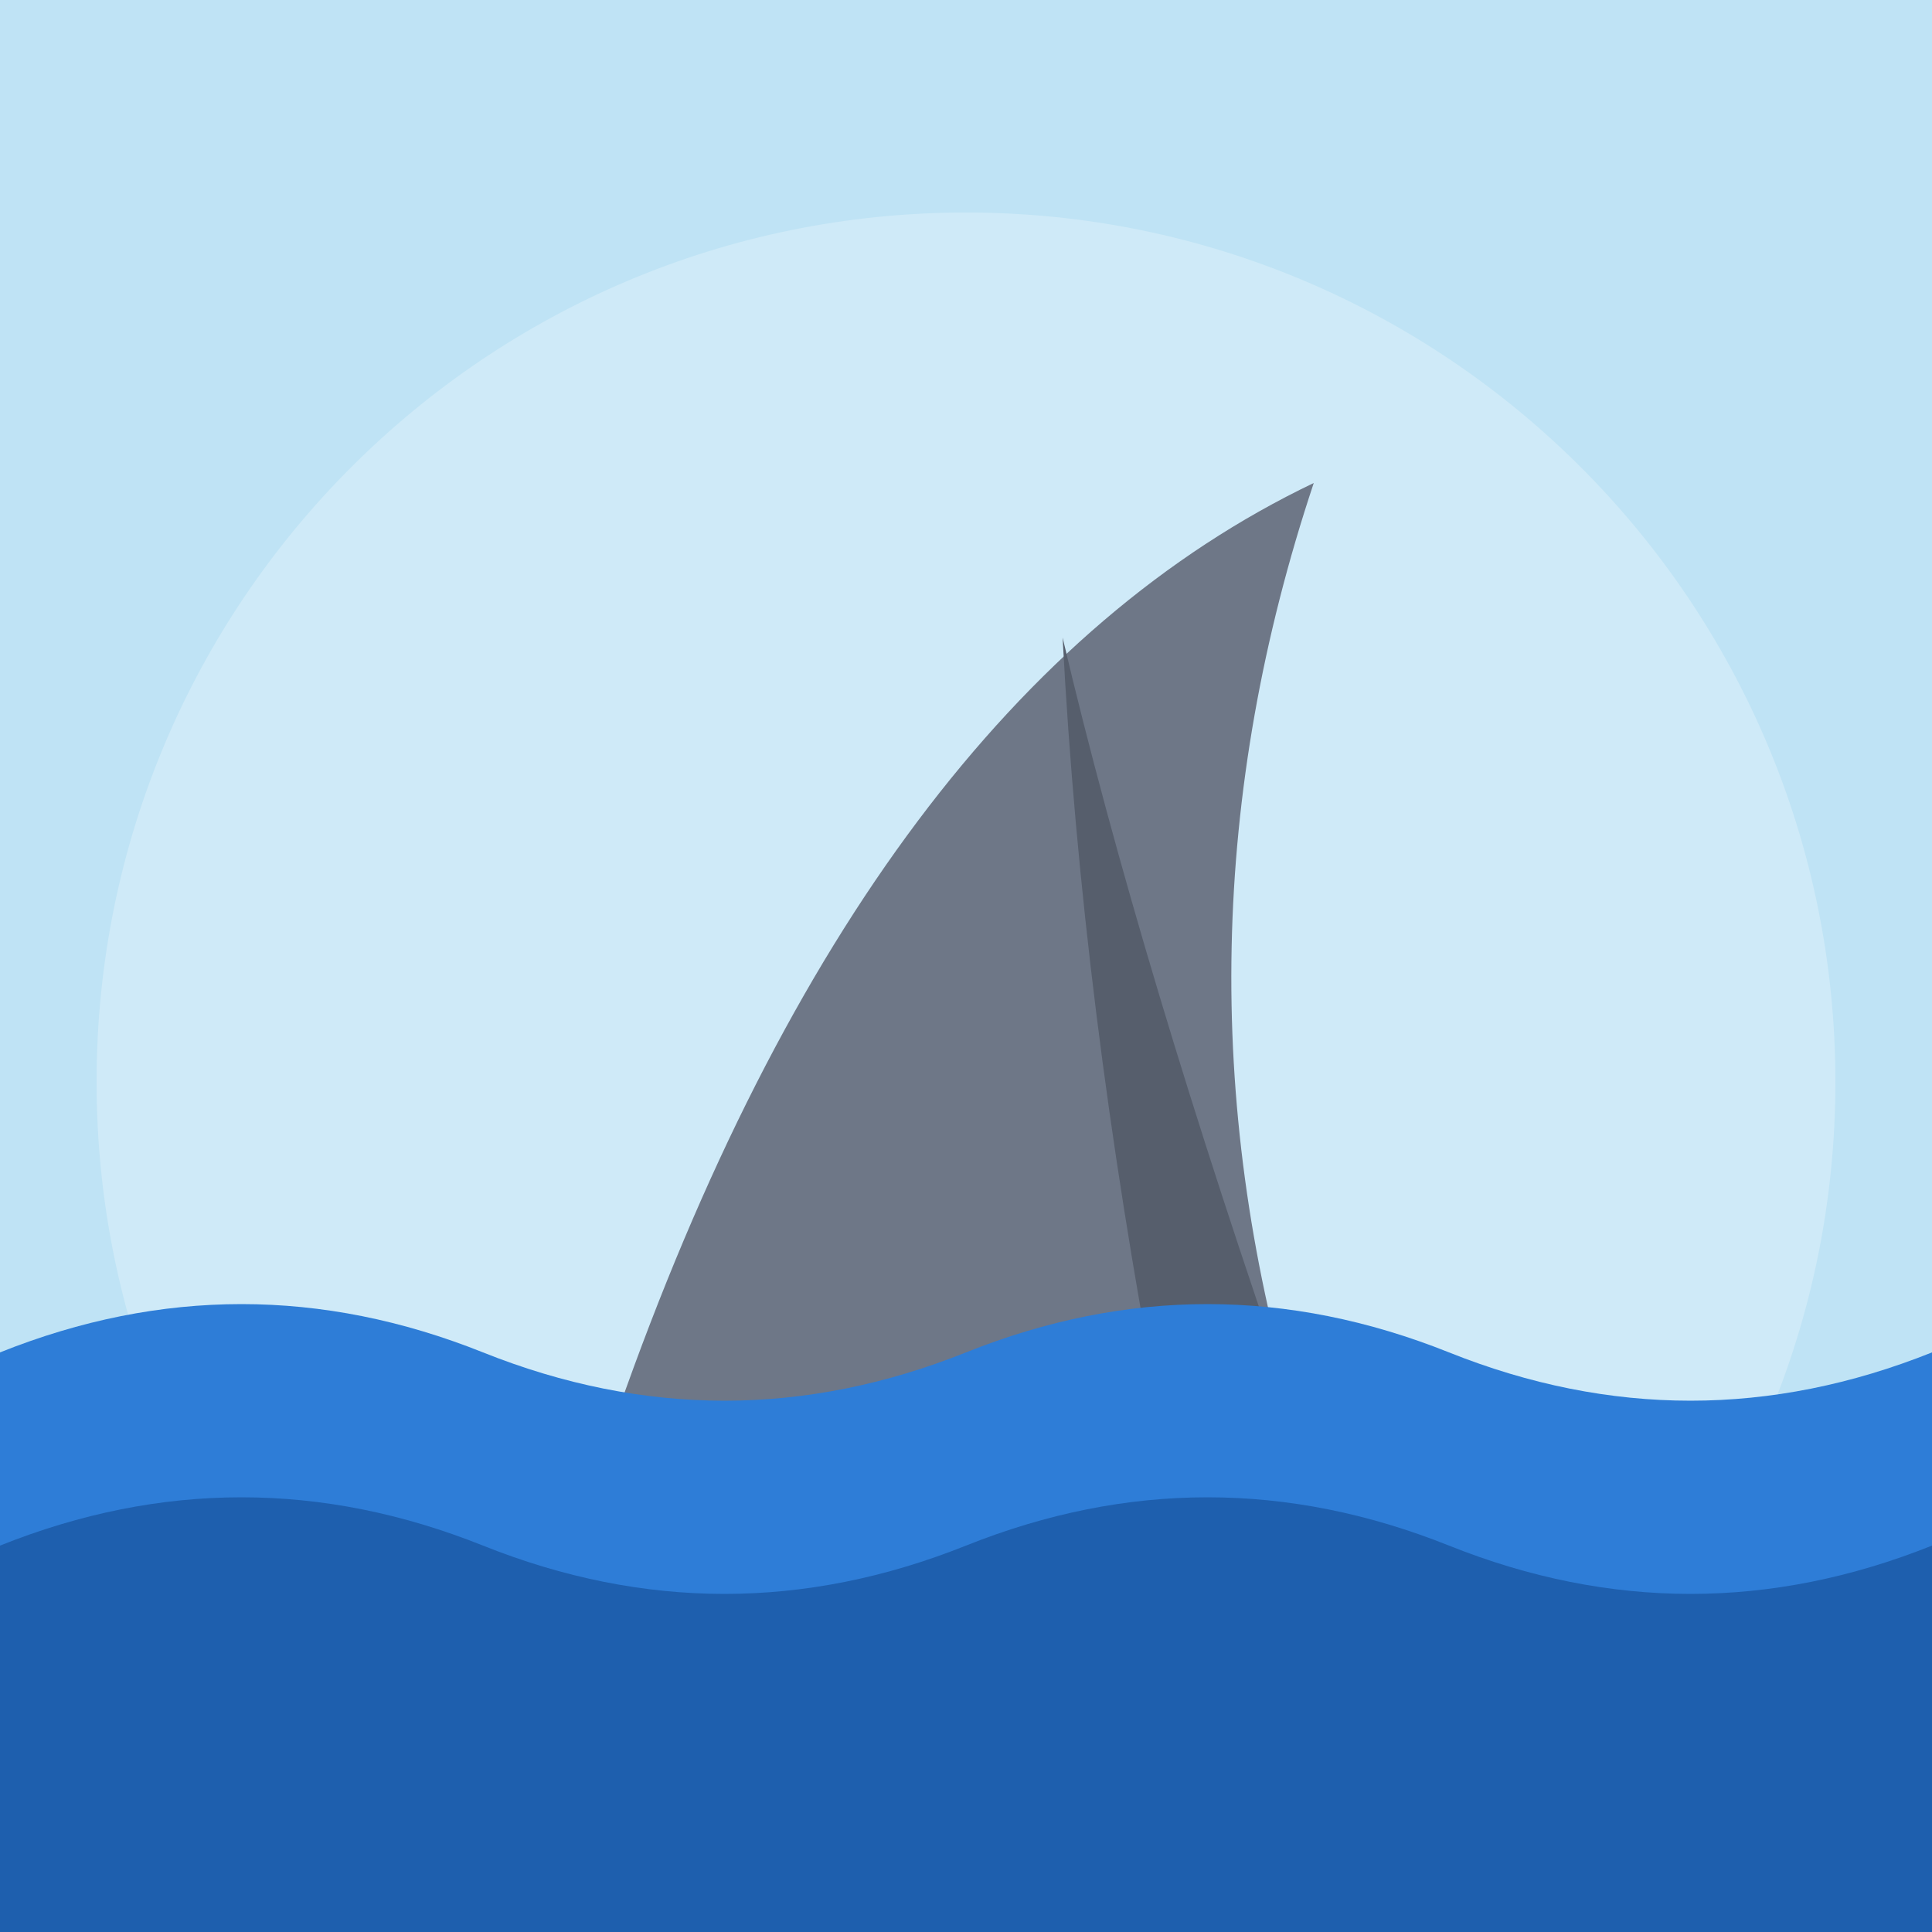
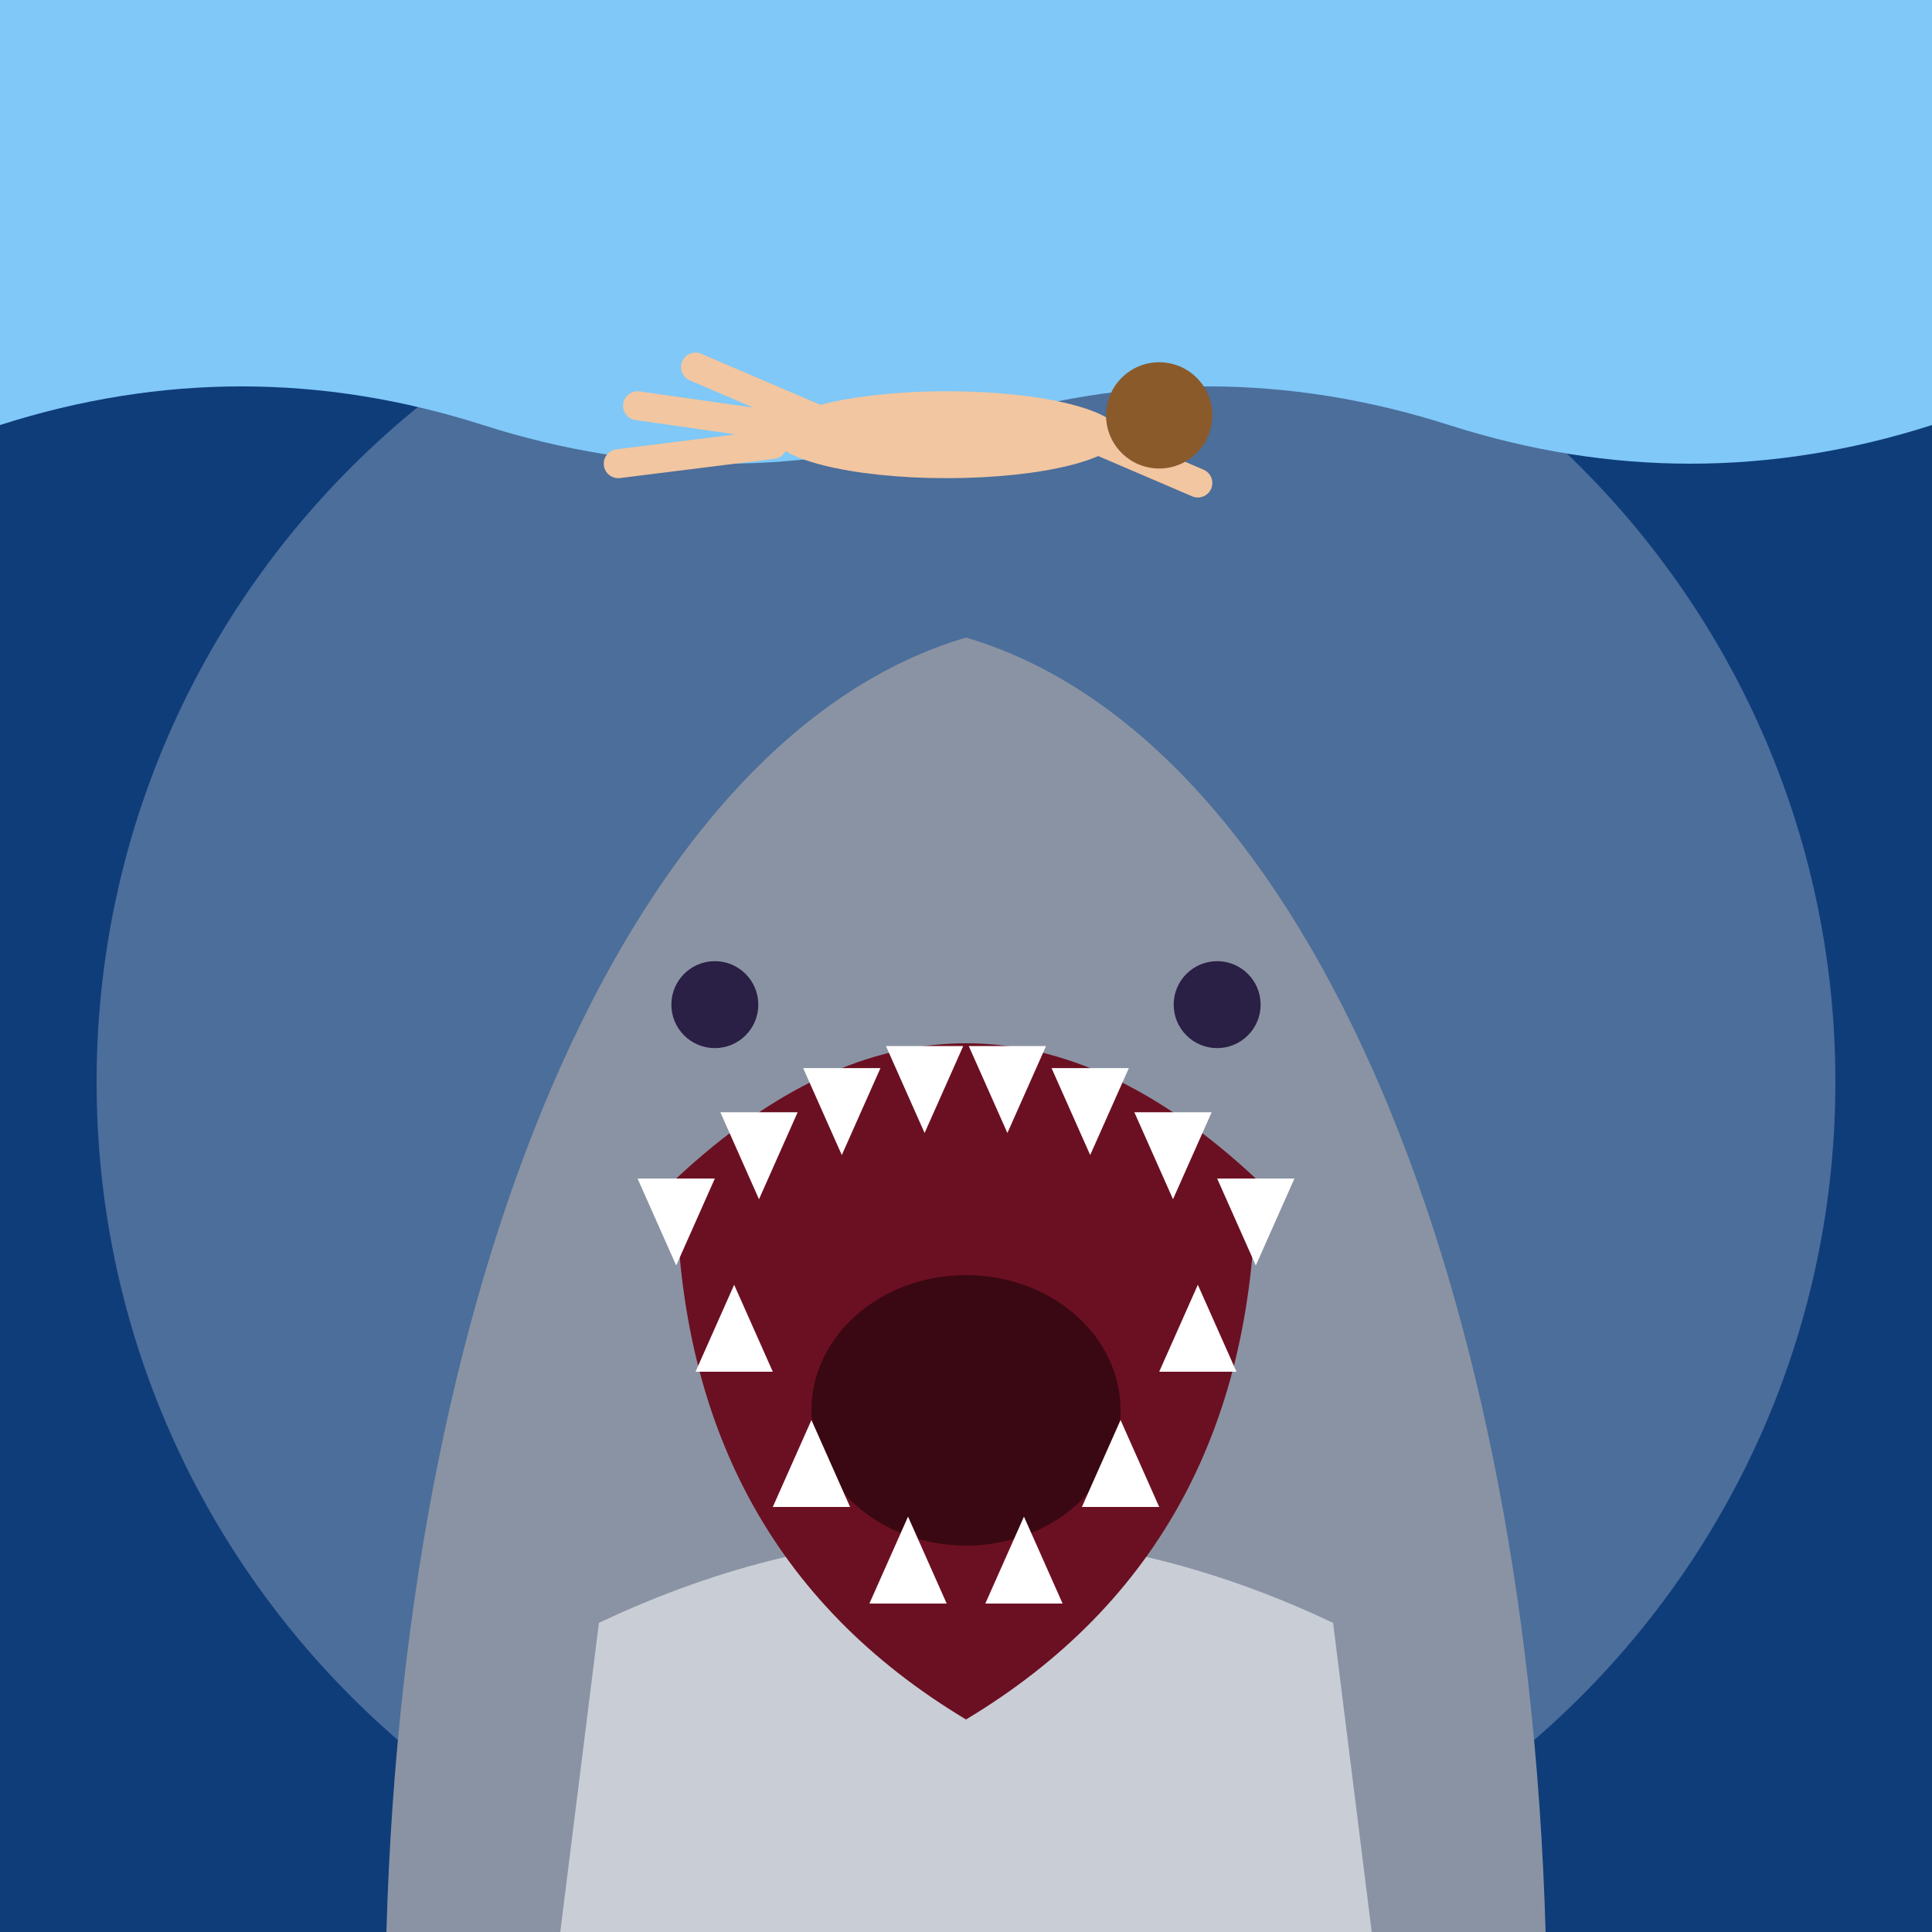
<svg xmlns="http://www.w3.org/2000/svg" viewBox="0 0 200 200">
-   <rect width="200" height="200" fill="#BFE3F5" />
+   <rect width="200" height="200" fill="#0F3D7A" />
  <circle cx="100" cy="112" r="90" fill="#fff" opacity=".25" />
-   <path d="M64 146 Q90 72 136 50 Q120 98 134 146 Z" fill="#6E7787" />
-   <path d="M110 66 Q118 100 134 146 H120 Q112 104 110 66 Z" fill="#565E6C" />
-   <path d="M0 140 Q25 130 50 140 T100 140 T150 140 T200 140 V200 H0 Z" fill="#2E7DD7" />
-   <path d="M0 160 Q25 150 50 160 T100 160 T150 160 T200 160 V200 H0 Z" fill="#1E5FAE" />
+   <path d="M0 0 H200 V44 Q175 52 150 44 T100 44 T50 44 T0 44 Z" fill="#7FC8F8" />
+   <path d="M86 44 L72 38 M110 44 L124 50" fill="none" stroke="#F2C6A0" stroke-width="3" stroke-linecap="round" stroke-linejoin="round" />
+   <ellipse cx="98" cy="45" rx="18" ry="4.5" fill="#F2C6A0" />
+   <circle cx="120" cy="43" r="5.5" fill="#8B5A2B" />
+   <path d="M80 46 L64 48 M80 44 L66 42" fill="none" stroke="#F2C6A0" stroke-width="3" stroke-linecap="round" stroke-linejoin="round" />
+   <path d="M100 66 C134 76 158 130 160 200 H40 C42 130 66 76 100 66 Z" fill="#8A93A3" />
+   <path d="M62 168 Q100 150 138 168 L142 200 H58 Z" fill="#C9CED6" />
+   <path d="M70 122 Q100 94 130 122 Q130 160 100 178 Q70 160 70 122 Z" fill="#6B1022" />
+   <ellipse cx="100" cy="146" rx="16" ry="14" fill="#3A0812" />
+   <path d="M66 122 L70 131 L74 122 Z" fill="#fff" />
+   <path d="M74.571 115.143 L78.571 124.143 L82.571 115.143 Z" fill="#fff" />
+   <path d="M83.143 110.571 L87.143 119.571 L91.143 110.571 Z" fill="#fff" />
+   <path d="M91.714 108.286 L95.714 117.286 L99.714 108.286 Z" fill="#fff" />
+   <path d="M100.286 108.286 L104.286 117.286 L108.286 108.286 Z" fill="#fff" />
+   <path d="M108.857 110.571 L112.857 119.571 L116.857 110.571 Z" fill="#fff" />
+   <path d="M117.429 115.143 L121.429 124.143 L125.429 115.143 Z" fill="#fff" />
+   <path d="M126 122 L130 131 L134 122 Z" fill="#fff" />
+   <path d="M72 142 L76 133 L80 142 Z" fill="#fff" />
+   <path d="M80 156 L84 147 L88 156 Z" fill="#fff" />
+   <path d="M90 166 L94 157 L98 166 Z" fill="#fff" />
+   <path d="M102 166 L106 157 L110 166 Z" fill="#fff" />
+   <path d="M112 156 L116 147 L120 156 Z" fill="#fff" />
+   <path d="M120 142 L124 133 L128 142 Z" fill="#fff" />
+   <circle cx="74" cy="104" r="4.5" fill="#2A1F45" />
+   <circle cx="126" cy="104" r="4.5" fill="#2A1F45" />
</svg>
